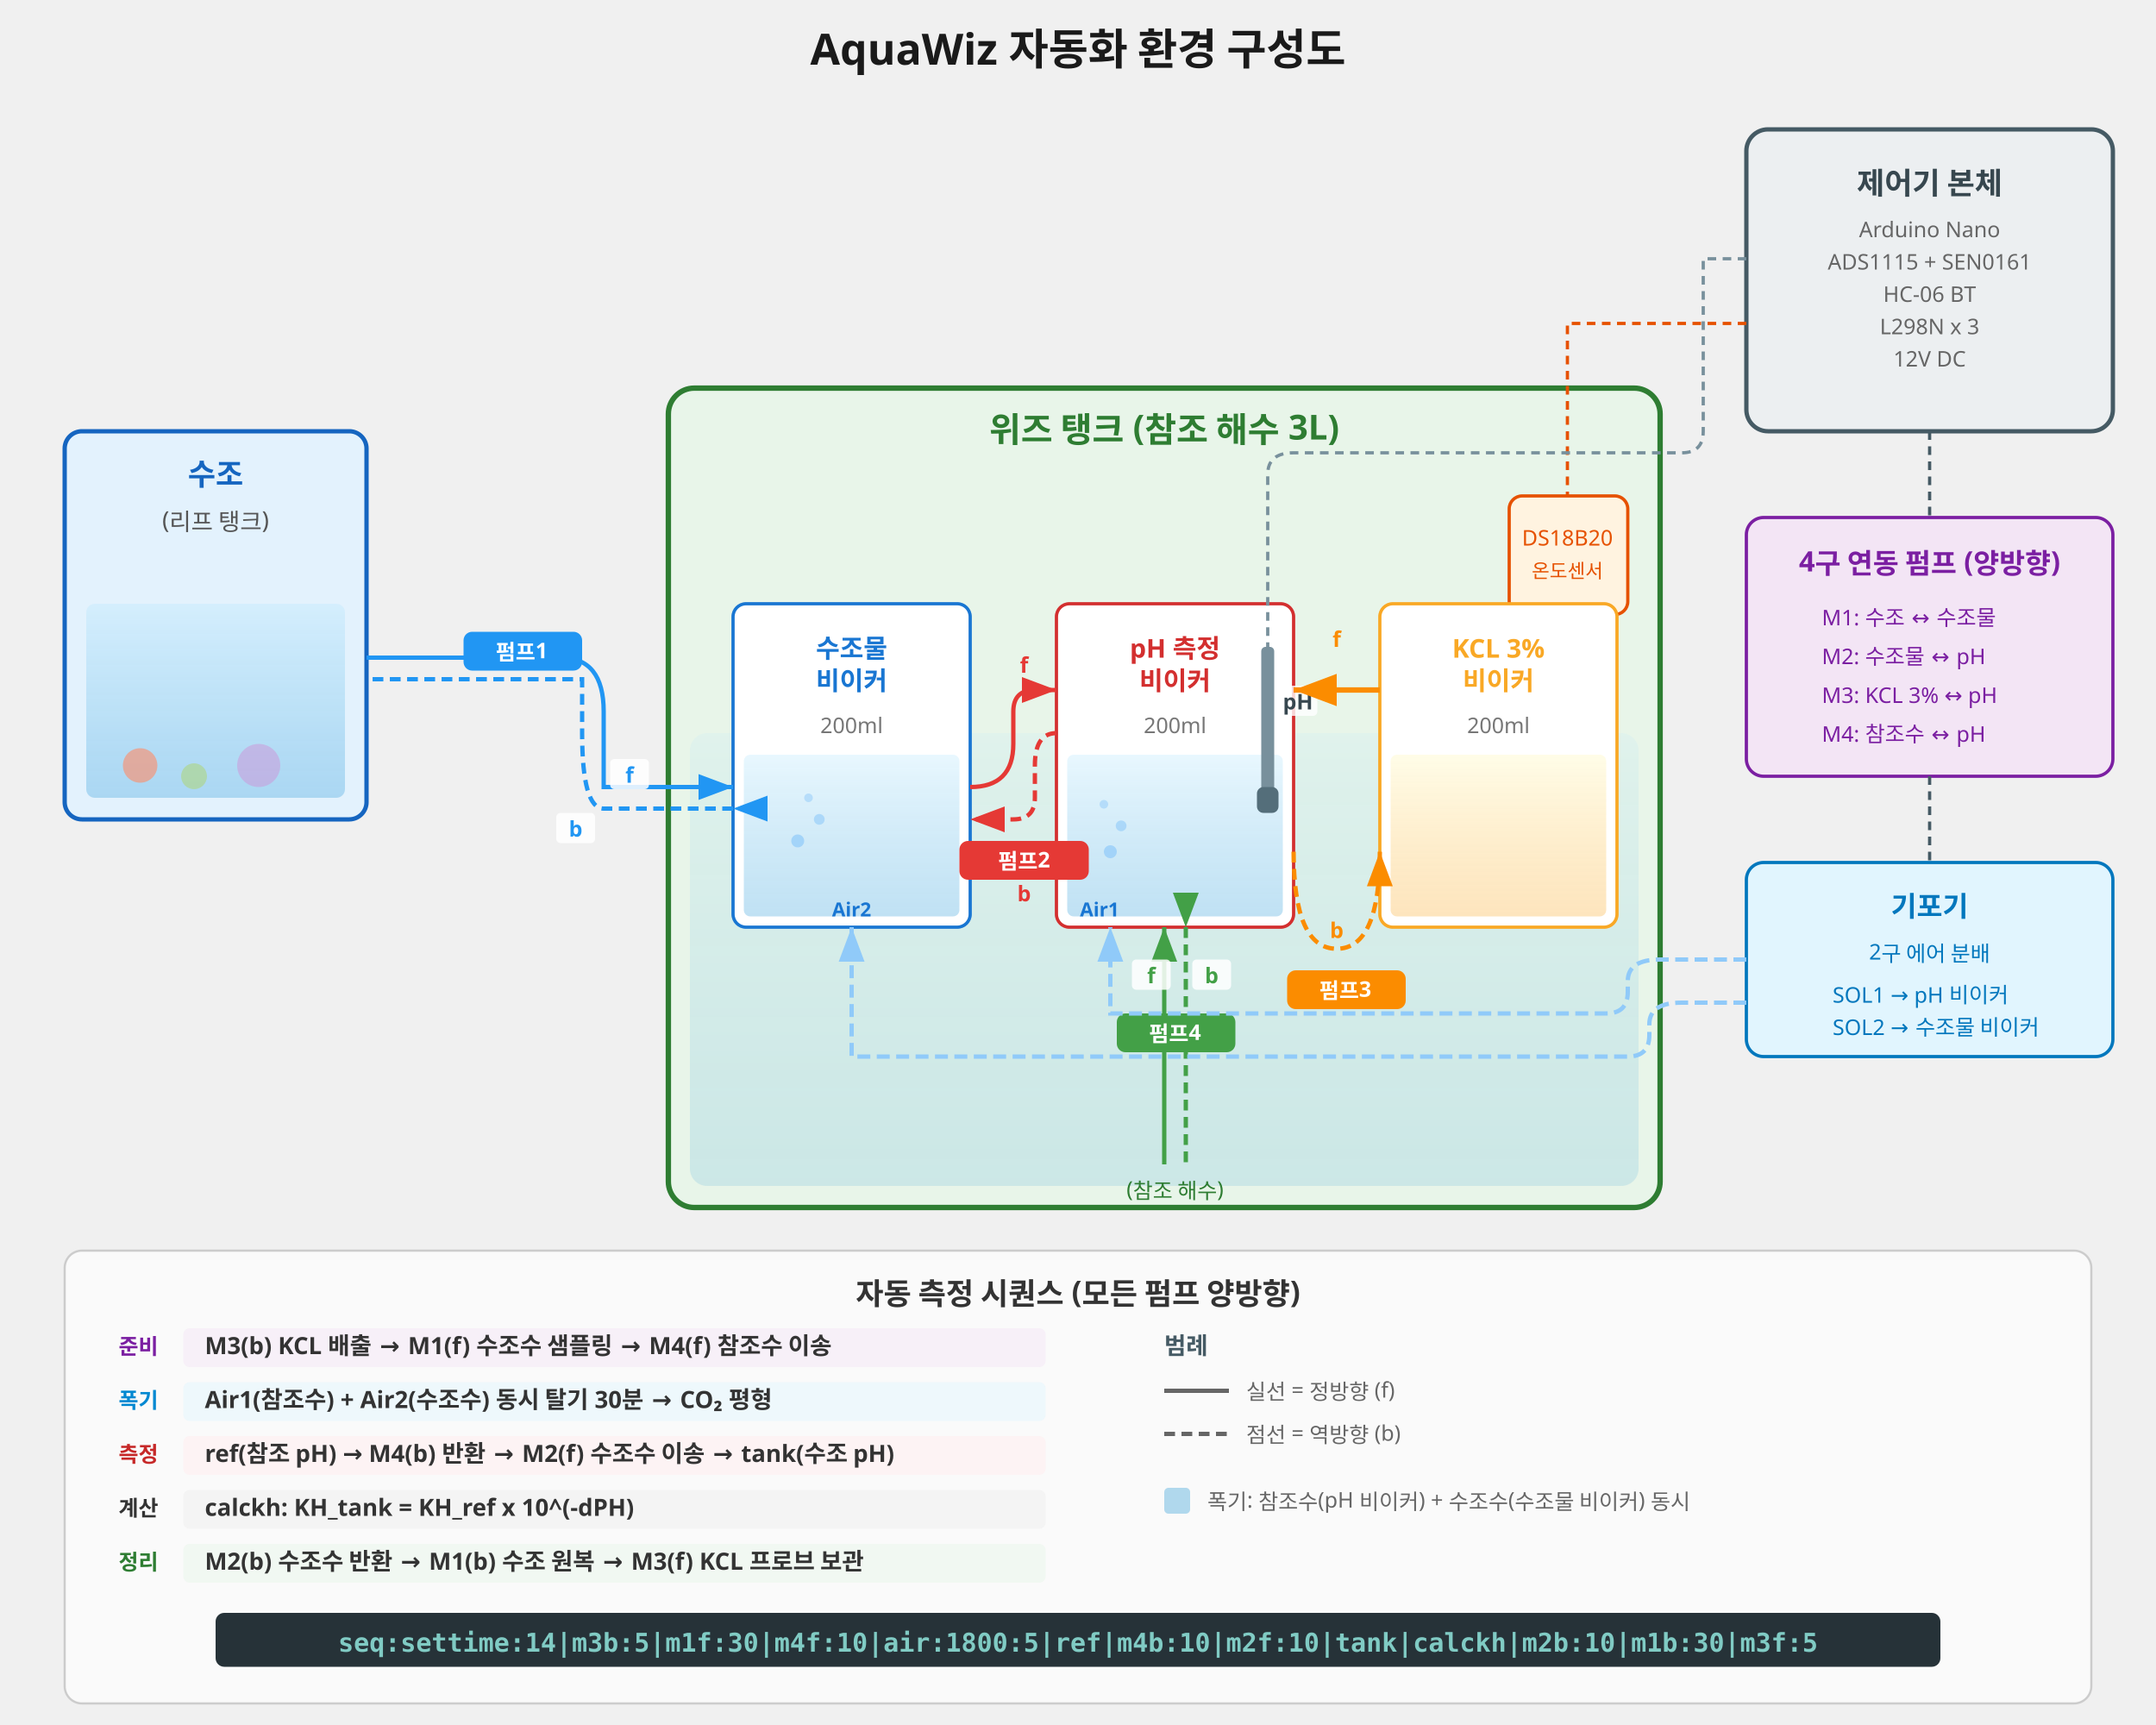
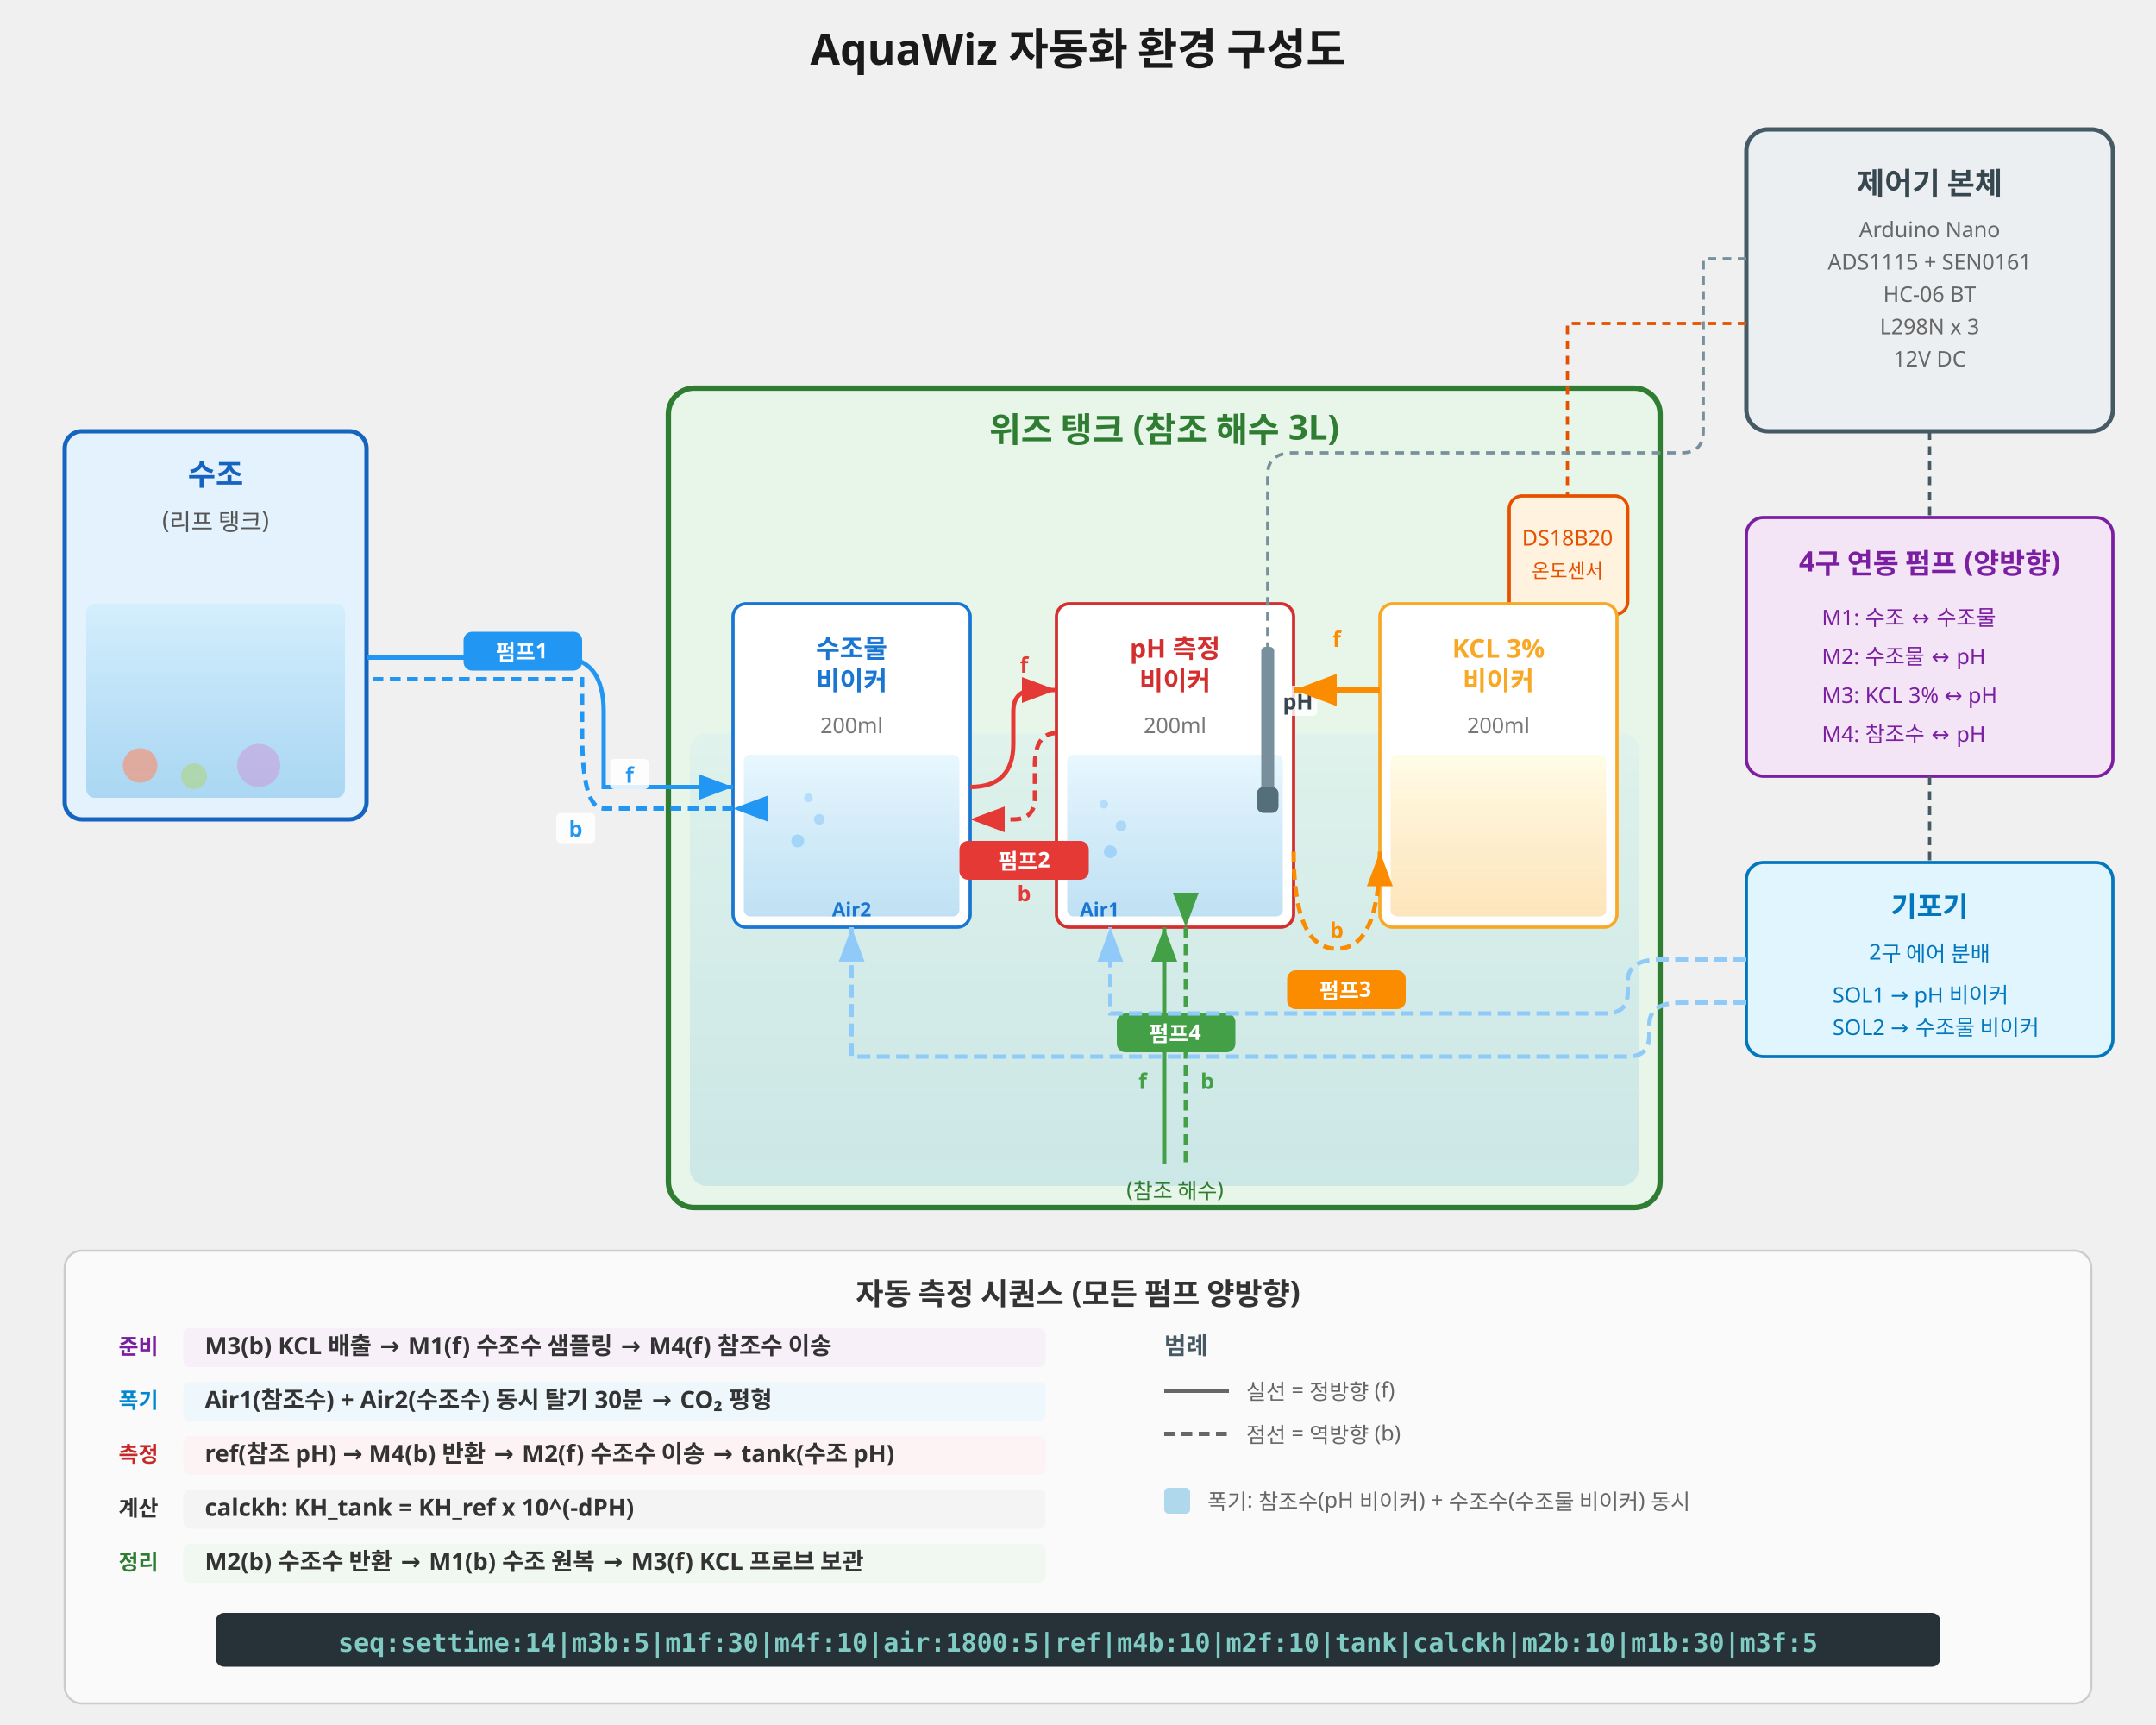
<svg xmlns="http://www.w3.org/2000/svg" viewBox="0 0 1000 800" font-family="'Malgun Gothic', 'Apple SD Gothic Neo', sans-serif" font-size="12">
  <defs>
    <marker id="arrow-blue" markerWidth="8" markerHeight="6" refX="8" refY="3" orient="auto">
      <path d="M0,0 L8,3 L0,6 Z" fill="#2196F3" />
    </marker>
    <marker id="arrow-red" markerWidth="8" markerHeight="6" refX="8" refY="3" orient="auto">
      <path d="M0,0 L8,3 L0,6 Z" fill="#e53935" />
    </marker>
    <marker id="arrow-green" markerWidth="8" markerHeight="6" refX="8" refY="3" orient="auto">
      <path d="M0,0 L8,3 L0,6 Z" fill="#43A047" />
    </marker>
    <marker id="arrow-orange" markerWidth="8" markerHeight="6" refX="8" refY="3" orient="auto">
      <path d="M0,0 L8,3 L0,6 Z" fill="#FB8C00" />
    </marker>
    <marker id="arrow-air" markerWidth="8" markerHeight="6" refX="8" refY="3" orient="auto">
      <path d="M0,0 L8,3 L0,6 Z" fill="#90CAF9" />
    </marker>
    <linearGradient id="water" x1="0" y1="0" x2="0" y2="1">
      <stop offset="0%" stop-color="#B3E5FC" stop-opacity="0.3" />
      <stop offset="100%" stop-color="#0288D1" stop-opacity="0.25" />
    </linearGradient>
    <linearGradient id="kcl" x1="0" y1="0" x2="0" y2="1">
      <stop offset="0%" stop-color="#FFF9C4" stop-opacity="0.4" />
      <stop offset="100%" stop-color="#F9A825" stop-opacity="0.3" />
    </linearGradient>
  </defs>
  <text x="500" y="30" text-anchor="middle" font-size="20" font-weight="bold" fill="#1a1a1a">AquaWiz 자동화 환경 구성도</text>
  <rect x="30" y="200" width="140" height="180" rx="8" fill="#E3F2FD" stroke="#1565C0" stroke-width="2" />
  <rect x="40" y="280" width="120" height="90" rx="4" fill="url(#water)" />
  <text x="100" y="225" text-anchor="middle" font-size="14" font-weight="bold" fill="#1565C0">수조</text>
  <text x="100" y="245" text-anchor="middle" font-size="11" fill="#555">(리프 탱크)</text>
  <circle cx="65" cy="355" r="8" fill="#FF8A65" opacity="0.6" />
  <circle cx="90" cy="360" r="6" fill="#AED581" opacity="0.6" />
  <circle cx="120" cy="355" r="10" fill="#CE93D8" opacity="0.5" />
  <rect x="310" y="180" width="460" height="380" rx="12" fill="#E8F5E9" stroke="#2E7D32" stroke-width="2.5" stroke-dasharray="none" />
  <text x="540" y="205" text-anchor="middle" font-size="16" font-weight="bold" fill="#2E7D32">위즈 탱크 (참조 해수 3L)</text>
  <rect x="320" y="340" width="440" height="210" rx="8" fill="url(#water)" opacity="0.5" />
  <rect x="700" y="230" width="55" height="55" rx="6" fill="#FFF3E0" stroke="#E65100" stroke-width="1.5" />
  <text x="727" y="253" text-anchor="middle" font-size="10" fill="#E65100">DS18B20</text>
  <text x="727" y="268" text-anchor="middle" font-size="9" fill="#E65100">온도센서</text>
  <line x1="727" y1="285" x2="727" y2="350" stroke="#E65100" stroke-width="2" stroke-dasharray="4,3" />
  <circle cx="727" cy="355" r="4" fill="#E65100" />
  <rect x="340" y="280" width="110" height="150" rx="6" fill="white" stroke="#1976D2" stroke-width="1.5" />
  <rect x="345" y="350" width="100" height="75" rx="3" fill="url(#water)" />
  <text x="395" y="305" text-anchor="middle" font-size="12" font-weight="bold" fill="#1976D2">수조물</text>
  <text x="395" y="320" text-anchor="middle" font-size="12" font-weight="bold" fill="#1976D2">비이커</text>
  <text x="395" y="340" text-anchor="middle" font-size="10" fill="#777">200ml</text>
  <circle cx="370" cy="390" r="3" fill="#90CAF9" opacity="0.7" />
  <circle cx="380" cy="380" r="2.5" fill="#90CAF9" opacity="0.6" />
  <circle cx="375" cy="370" r="2" fill="#90CAF9" opacity="0.5" />
  <text x="395" y="425" text-anchor="middle" font-size="9" fill="#1976D2" font-weight="bold">Air2</text>
  <rect x="490" y="280" width="110" height="150" rx="6" fill="white" stroke="#D32F2F" stroke-width="1.5" />
  <rect x="495" y="350" width="100" height="75" rx="3" fill="url(#water)" />
  <text x="545" y="305" text-anchor="middle" font-size="12" font-weight="bold" fill="#D32F2F">pH 측정</text>
  <text x="545" y="320" text-anchor="middle" font-size="12" font-weight="bold" fill="#D32F2F">비이커</text>
  <text x="545" y="340" text-anchor="middle" font-size="10" fill="#777">200ml</text>
  <rect x="585" y="300" width="6" height="70" rx="2" fill="#78909C" />
  <rect x="583" y="365" width="10" height="12" rx="3" fill="#546E7A" />
  <rect x="593" y="318" width="18" height="14" rx="2" fill="white" opacity="0.8" />
  <text x="602" y="329" text-anchor="middle" font-size="10" fill="#37474F" font-weight="bold">pH</text>
  <circle cx="515" cy="395" r="3" fill="#90CAF9" opacity="0.7" />
  <circle cx="520" cy="383" r="2.5" fill="#90CAF9" opacity="0.6" />
  <circle cx="512" cy="373" r="2" fill="#90CAF9" opacity="0.5" />
  <text x="510" y="425" text-anchor="middle" font-size="9" fill="#1976D2" font-weight="bold">Air1</text>
  <rect x="640" y="280" width="110" height="150" rx="6" fill="white" stroke="#F9A825" stroke-width="1.5" />
  <rect x="645" y="350" width="100" height="75" rx="3" fill="url(#kcl)" />
  <text x="695" y="305" text-anchor="middle" font-size="12" font-weight="bold" fill="#F9A825">KCL 3%</text>
  <text x="695" y="320" text-anchor="middle" font-size="12" font-weight="bold" fill="#F9A825">비이커</text>
  <text x="695" y="340" text-anchor="middle" font-size="10" fill="#777">200ml</text>
  <rect x="810" y="60" width="170" height="140" rx="10" fill="#ECEFF1" stroke="#455A64" stroke-width="2" />
  <text x="895" y="90" text-anchor="middle" font-size="14" font-weight="bold" fill="#37474F">제어기 본체</text>
  <text x="895" y="110" text-anchor="middle" font-size="10" fill="#666">Arduino Nano</text>
  <text x="895" y="125" text-anchor="middle" font-size="10" fill="#666">ADS1115 + SEN0161</text>
  <text x="895" y="140" text-anchor="middle" font-size="10" fill="#666">HC-06 BT</text>
  <text x="895" y="155" text-anchor="middle" font-size="10" fill="#666">L298N x 3</text>
  <text x="895" y="170" text-anchor="middle" font-size="10" fill="#666">12V DC</text>
  <rect x="810" y="240" width="170" height="120" rx="8" fill="#F3E5F5" stroke="#7B1FA2" stroke-width="1.5" />
  <text x="895" y="265" text-anchor="middle" font-size="13" font-weight="bold" fill="#7B1FA2">4구 연동 펌프 (양방향)</text>
  <text x="845" y="290" font-size="10" fill="#7B1FA2">M1: 수조 ↔ 수조물</text>
  <text x="845" y="308" font-size="10" fill="#7B1FA2">M2: 수조물 ↔ pH</text>
  <text x="845" y="326" font-size="10" fill="#7B1FA2">M3: KCL 3% ↔ pH</text>
  <text x="845" y="344" font-size="10" fill="#7B1FA2">M4: 참조수 ↔ pH</text>
  <rect x="810" y="400" width="170" height="90" rx="8" fill="#E1F5FE" stroke="#0277BD" stroke-width="1.5" />
  <text x="895" y="425" text-anchor="middle" font-size="13" font-weight="bold" fill="#0277BD">기포기</text>
  <text x="895" y="445" text-anchor="middle" font-size="10" fill="#0277BD">2구 에어 분배</text>
  <text x="850" y="465" font-size="10" fill="#0277BD">SOL1 → pH 비이커</text>
  <text x="850" y="480" font-size="10" fill="#0277BD">SOL2 → 수조물 비이커</text>
  <path d="M170,305 L260,305 Q280,305 280,330 L280,365 L340,365" fill="none" stroke="#2196F3" stroke-width="2" marker-end="url(#arrow-blue)" />
  <path d="M340,375 L280,375 Q270,375 270,340 L270,315 L170,315" fill="none" stroke="#2196F3" stroke-width="2" stroke-dasharray="5,3" marker-start="url(#arrow-blue)" />
  <rect x="215" y="293" width="55" height="18" rx="4" fill="#2196F3" />
  <text x="242" y="306" text-anchor="middle" font-size="10" fill="white" font-weight="bold">펌프1</text>
  <rect x="283" y="352" width="18" height="14" rx="2" fill="white" opacity="0.85" />
  <text x="292" y="363" text-anchor="middle" font-size="10" fill="#2196F3" font-weight="bold">f</text>
  <rect x="258" y="377" width="18" height="14" rx="2" fill="white" opacity="0.85" />
  <text x="267" y="388" text-anchor="middle" font-size="10" fill="#2196F3" font-weight="bold">b</text>
  <path d="M450,365 Q470,365 470,345 L470,330 Q470,320 480,320 L490,320" fill="none" stroke="#e53935" stroke-width="2" marker-end="url(#arrow-red)" />
  <path d="M490,340 Q480,340 480,355 L480,370 Q480,380 470,380 L450,380" fill="none" stroke="#e53935" stroke-width="2" stroke-dasharray="5,3" marker-end="url(#arrow-red)" />
  <rect x="445" y="390" width="60" height="18" rx="4" fill="#e53935" />
  <text x="475" y="403" text-anchor="middle" font-size="10" fill="white" font-weight="bold">펌프2</text>
  <text x="475" y="312" text-anchor="middle" font-size="10" fill="#e53935" font-weight="bold">f</text>
  <text x="475" y="418" text-anchor="middle" font-size="10" fill="#e53935" font-weight="bold">b</text>
  <path d="M640,320 L600,320" fill="none" stroke="#FB8C00" stroke-width="2.5" marker-end="url(#arrow-orange)" />
  <path d="M600,395 Q600,440 620,440 L620,440 Q640,440 640,395" fill="none" stroke="#FB8C00" stroke-width="2" stroke-dasharray="5,3" marker-end="url(#arrow-orange)" />
  <rect x="597" y="450" width="55" height="18" rx="4" fill="#FB8C00" />
  <text x="624" y="463" text-anchor="middle" font-size="10" fill="white" font-weight="bold">펌프3</text>
  <text x="620" y="300" text-anchor="middle" font-size="10" fill="#FB8C00" font-weight="bold">f</text>
  <text x="620" y="435" text-anchor="middle" font-size="10" fill="#FB8C00" font-weight="bold">b</text>
  <path d="M540,540 L540,430" fill="none" stroke="#43A047" stroke-width="2" marker-end="url(#arrow-green)" />
  <path d="M550,430 L550,540" fill="none" stroke="#43A047" stroke-width="2" stroke-dasharray="5,3" marker-start="url(#arrow-green)" />
  <rect x="518" y="470" width="55" height="18" rx="4" fill="#43A047" />
  <text x="545" y="483" text-anchor="middle" font-size="10" fill="white" font-weight="bold">펌프4</text>
  <text x="545" y="555" text-anchor="middle" font-size="10" fill="#2E7D32">(참조 해수)</text>
-   <rect x="525" y="445" width="18" height="14" rx="2" fill="white" opacity="0.85" />
-   <text x="534" y="456" text-anchor="middle" font-size="10" fill="#43A047" font-weight="bold">f</text>
-   <rect x="553" y="445" width="18" height="14" rx="2" fill="white" opacity="0.85" />
-   <text x="562" y="456" text-anchor="middle" font-size="10" fill="#43A047" font-weight="bold">b</text>
+   <text x="530" y="505" text-anchor="middle" font-size="10" fill="#43A047" font-weight="bold">f</text>
+   <text x="560" y="505" text-anchor="middle" font-size="10" fill="#43A047" font-weight="bold">b</text>
  <path d="M810,445 L770,445 Q755,445 755,455 L755,460 Q755,470 745,470 L515,470 L515,430" fill="none" stroke="#90CAF9" stroke-width="2" stroke-dasharray="6,3" marker-end="url(#arrow-air)" />
  <path d="M810,465 L780,465 Q765,465 765,475 L765,480 Q765,490 755,490 L395,490 L395,430" fill="none" stroke="#90CAF9" stroke-width="2" stroke-dasharray="6,3" marker-end="url(#arrow-air)" />
  <line x1="895" y1="200" x2="895" y2="240" stroke="#455A64" stroke-width="1.5" stroke-dasharray="4,3" />
  <line x1="895" y1="360" x2="895" y2="400" stroke="#455A64" stroke-width="1.5" stroke-dasharray="4,3" />
  <path d="M810,150 L727,150 L727,230" fill="none" stroke="#E65100" stroke-width="1.5" stroke-dasharray="4,3" />
  <path d="M810,120 L790,120 L790,200 Q790,210 780,210 L600,210 Q588,210 588,220 L588,300" fill="none" stroke="#78909C" stroke-width="1.5" stroke-dasharray="4,3" />
  <rect x="30" y="580" width="940" height="210" rx="8" fill="#FAFAFA" stroke="#CCC" stroke-width="1" />
  <text x="500" y="605" text-anchor="middle" font-size="14" font-weight="bold" fill="#333">자동 측정 시퀀스 (모든 펌프 양방향)</text>
  <text x="55" y="628" font-size="10" font-weight="bold" fill="#7B1FA2">준비</text>
  <rect x="85" y="616" width="400" height="18" rx="3" fill="#F3E5F5" opacity="0.5" />
  <text x="95" y="628" font-size="11" fill="#333" font-weight="bold">M3(b) KCL 배출 → M1(f) 수조수 샘플링 → M4(f) 참조수 이송</text>
  <text x="55" y="653" font-size="10" font-weight="bold" fill="#0288D1">폭기</text>
  <rect x="85" y="641" width="400" height="18" rx="3" fill="#E1F5FE" opacity="0.5" />
  <text x="95" y="653" font-size="11" fill="#333" font-weight="bold">Air1(참조수) + Air2(수조수) 동시 탈기 30분 → CO₂ 평형</text>
  <text x="55" y="678" font-size="10" font-weight="bold" fill="#C62828">측정</text>
  <rect x="85" y="666" width="400" height="18" rx="3" fill="#FFEBEE" opacity="0.5" />
  <text x="95" y="678" font-size="11" fill="#333" font-weight="bold">ref(참조 pH) → M4(b) 반환 → M2(f) 수조수 이송 → tank(수조 pH)</text>
  <text x="55" y="703" font-size="10" font-weight="bold" fill="#333">계산</text>
  <rect x="85" y="691" width="400" height="18" rx="3" fill="#EEEEEE" opacity="0.5" />
  <text x="95" y="703" font-size="11" fill="#333" font-weight="bold">calckh: KH_tank = KH_ref x 10^(-dPH)</text>
  <text x="55" y="728" font-size="10" font-weight="bold" fill="#2E7D32">정리</text>
  <rect x="85" y="716" width="400" height="18" rx="3" fill="#E8F5E9" opacity="0.5" />
  <text x="95" y="728" font-size="11" fill="#333" font-weight="bold">M2(b) 수조수 반환 → M1(b) 수조 원복 → M3(f) KCL 프로브 보관</text>
  <text x="540" y="628" font-size="11" font-weight="bold" fill="#455A64">범례</text>
  <line x1="540" y1="645" x2="570" y2="645" stroke="#666" stroke-width="2" />
  <text x="578" y="649" font-size="10" fill="#666">실선 = 정방향 (f)</text>
  <line x1="540" y1="665" x2="570" y2="665" stroke="#666" stroke-width="2" stroke-dasharray="5,3" />
  <text x="578" y="669" font-size="10" fill="#666">점선 = 역방향 (b)</text>
  <rect x="540" y="690" width="12" height="12" rx="2" fill="#0288D1" opacity="0.3" />
  <text x="560" y="700" font-size="10" fill="#666">폭기: 참조수(pH 비이커) + 수조수(수조물 비이커) 동시</text>
  <rect x="100" y="748" width="800" height="25" rx="4" fill="#263238" />
  <text x="500" y="766" text-anchor="middle" font-size="12" fill="#80CBC4" font-weight="bold" font-family="monospace, 'Malgun Gothic'">seq:settime:14|m3b:5|m1f:30|m4f:10|air:1800:5|ref|m4b:10|m2f:10|tank|calckh|m2b:10|m1b:30|m3f:5</text>
</svg>
